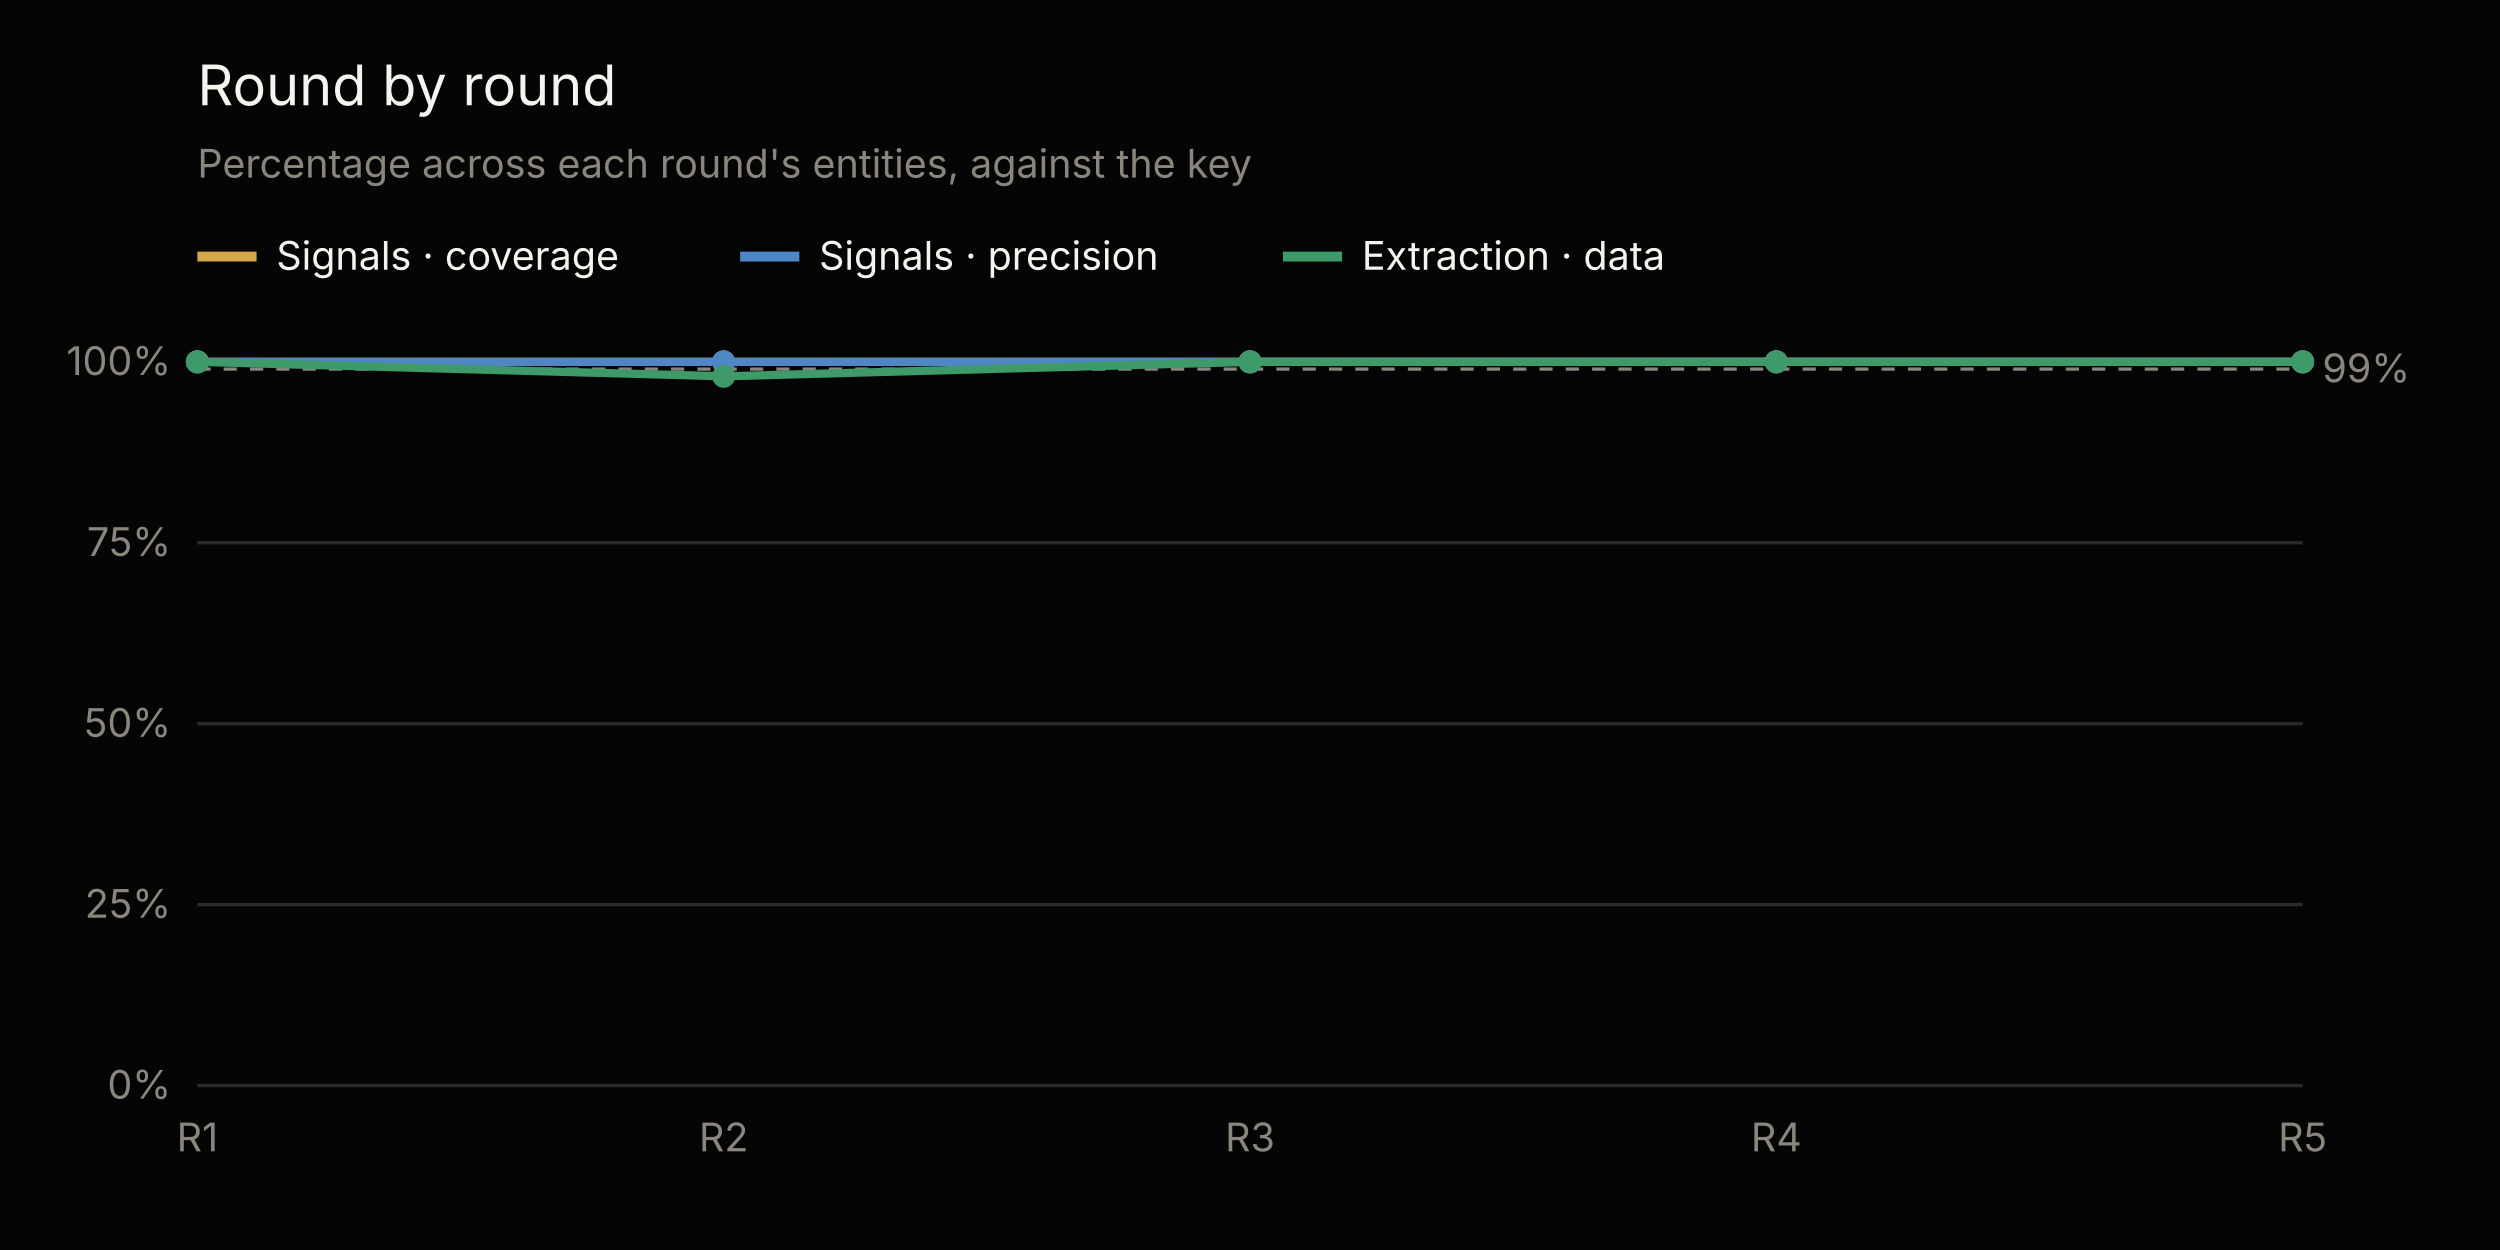
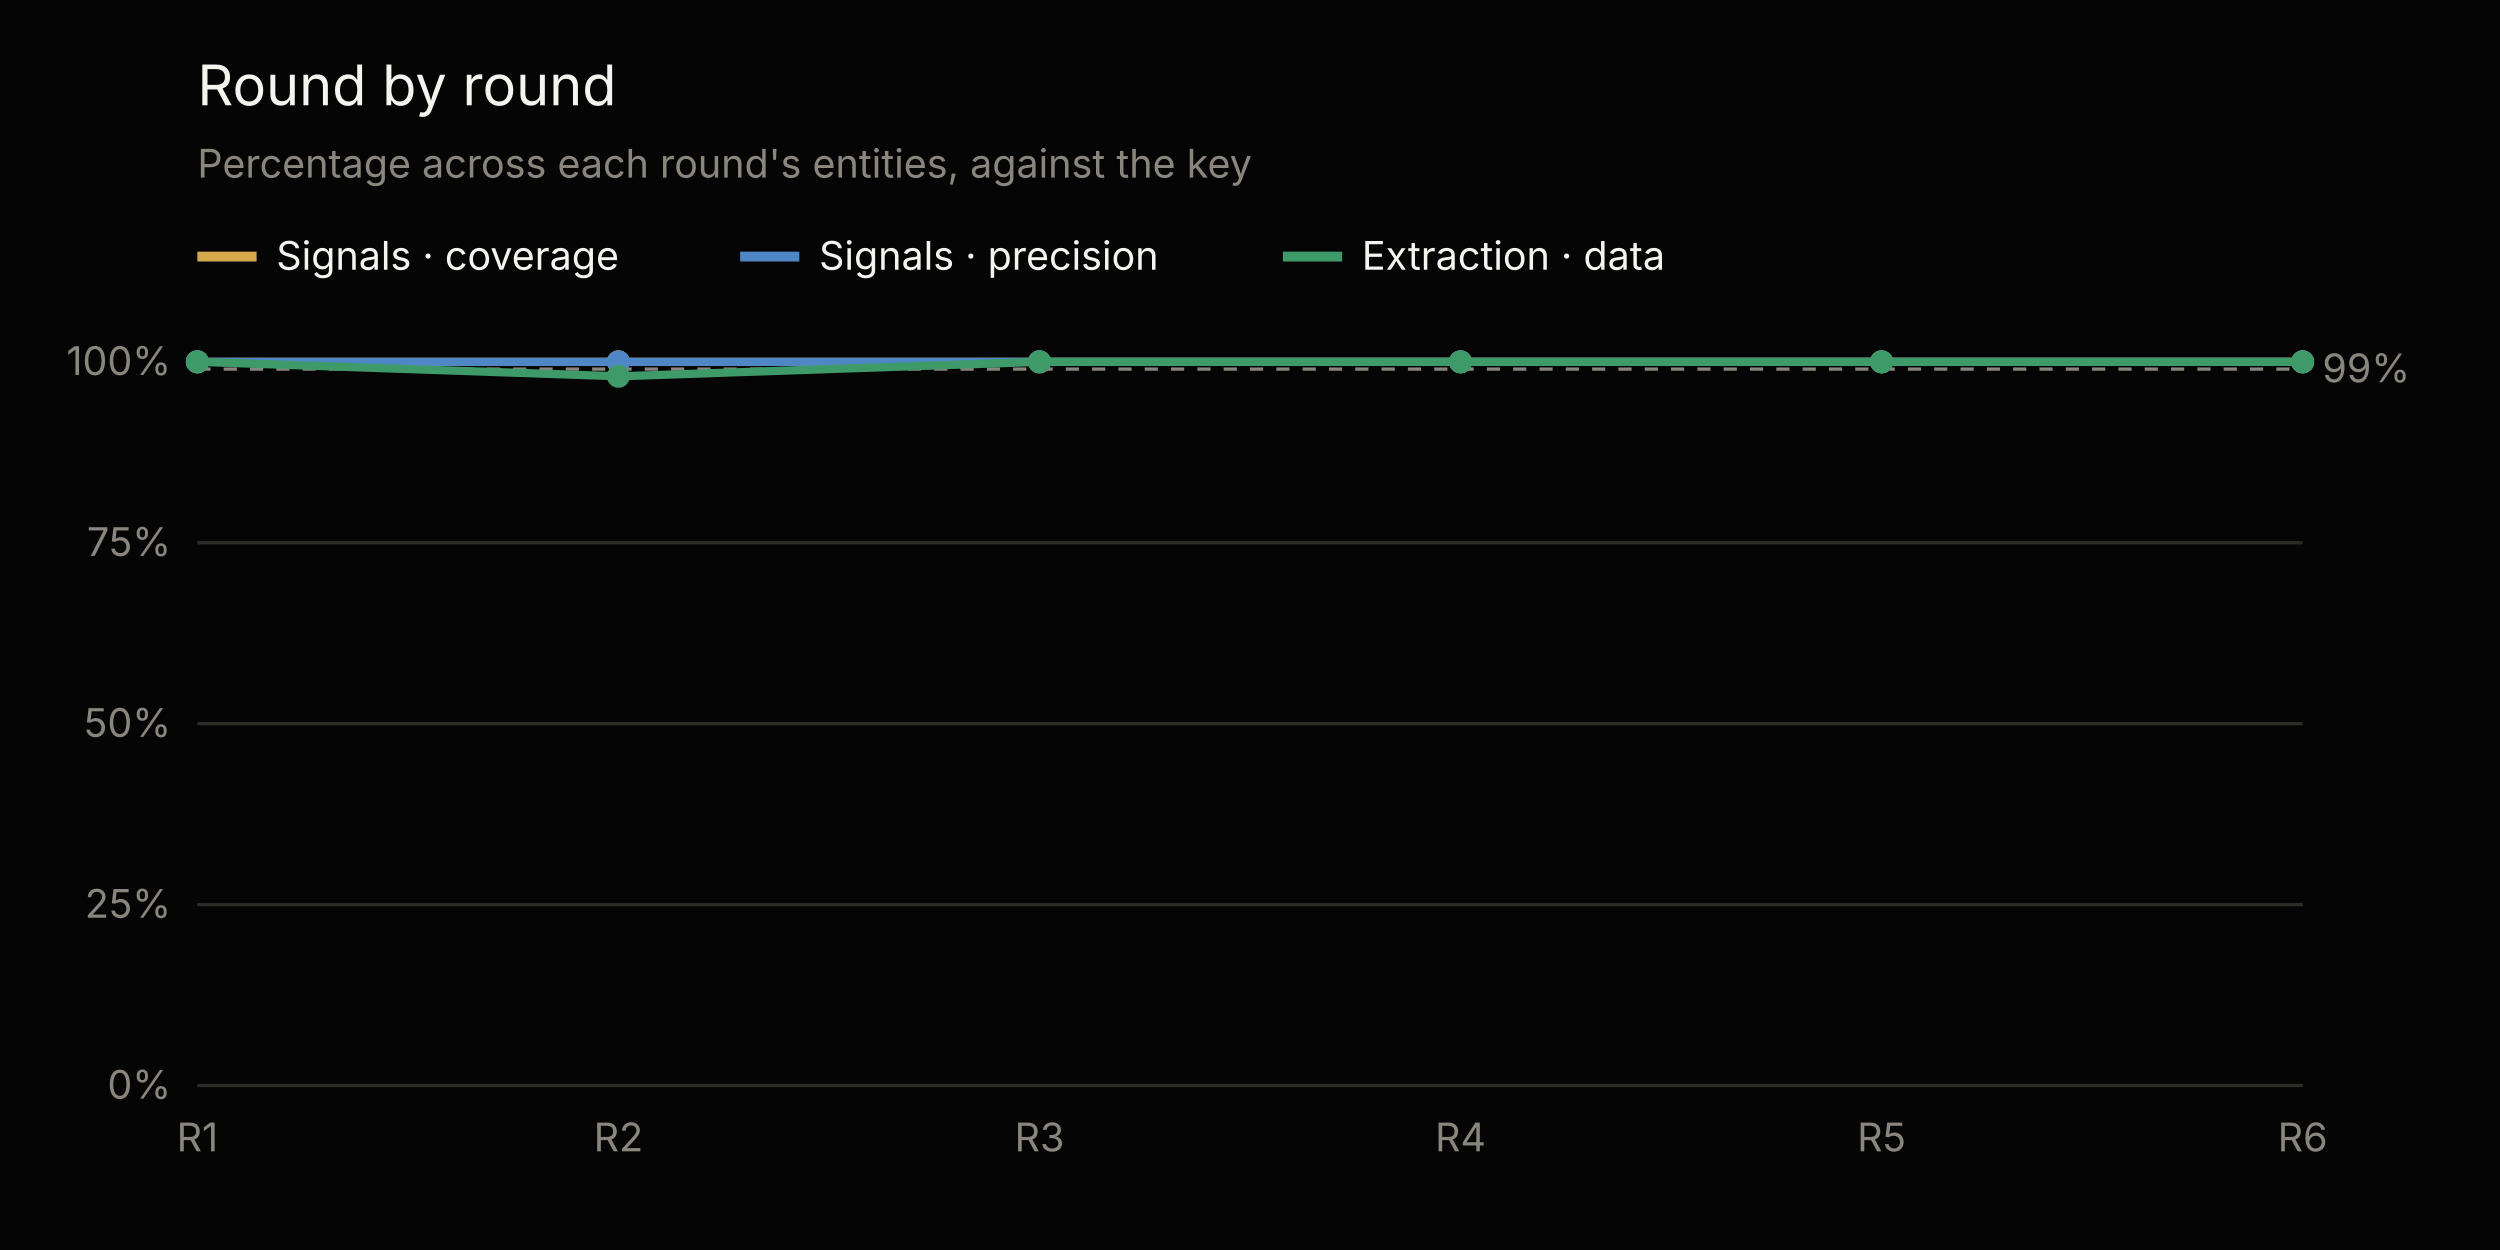
<svg xmlns="http://www.w3.org/2000/svg" viewBox="0 0 760 380" font-family="Inter, Arial, sans-serif" font-size="12">
  <rect width="760" height="380" fill="#050505" />
  <text x="60" y="32" font-size="17" fill="#f5f4ef">Round by round</text>
  <text x="60" y="54" fill="#8a867e">Percentage across each round's entities, against the key</text>
  <line x1="60" x2="78" y1="78" y2="78" stroke="#d5a84b" stroke-width="3" />
  <text x="84" y="82" fill="#f5f4ef">Signals · coverage</text>
  <line x1="225" x2="243" y1="78" y2="78" stroke="#4f86c6" stroke-width="3" />
  <text x="249" y="82" fill="#f5f4ef">Signals · precision</text>
  <line x1="390" x2="408" y1="78" y2="78" stroke="#3f9a6a" stroke-width="3" />
  <text x="414" y="82" fill="#f5f4ef">Extraction · data</text>
  <line x1="60" x2="700" y1="330.0" y2="330.0" stroke="#2b2b28" />
  <text x="52" y="334.0" text-anchor="end" fill="#8a867e">0%</text>
  <line x1="60" x2="700" y1="275.0" y2="275.0" stroke="#2b2b28" />
  <text x="52" y="279.0" text-anchor="end" fill="#8a867e">25%</text>
  <line x1="60" x2="700" y1="220.0" y2="220.0" stroke="#2b2b28" />
  <text x="52" y="224.0" text-anchor="end" fill="#8a867e">50%</text>
  <line x1="60" x2="700" y1="165.0" y2="165.0" stroke="#2b2b28" />
  <text x="52" y="169.0" text-anchor="end" fill="#8a867e">75%</text>
  <line x1="60" x2="700" y1="110.0" y2="110.0" stroke="#2b2b28" />
  <text x="52" y="114.0" text-anchor="end" fill="#8a867e">100%</text>
  <line x1="60" x2="700" y1="112.2" y2="112.2" stroke="#8a867e" stroke-dasharray="4 4" />
  <text x="706" y="116.2" fill="#8a867e">99%</text>
  <text x="60.0" y="350" text-anchor="middle" fill="#8a867e">R1</text>
-   <text x="220.0" y="350" text-anchor="middle" fill="#8a867e">R2</text>
-   <text x="380.0" y="350" text-anchor="middle" fill="#8a867e">R3</text>
-   <text x="540.0" y="350" text-anchor="middle" fill="#8a867e">R4</text>
-   <text x="700.0" y="350" text-anchor="middle" fill="#8a867e">R5</text>
-   <path d="M60.0,110.0 L220.0,110.0 L380.0,110.0 L540.0,110.0 L700.0,110.0" fill="none" stroke="#d5a84b" stroke-width="2.5" />
+   <text x="188.0" y="350" text-anchor="middle" fill="#8a867e">R2</text>
+   <text x="316.0" y="350" text-anchor="middle" fill="#8a867e">R3</text>
+   <text x="444.0" y="350" text-anchor="middle" fill="#8a867e">R4</text>
+   <text x="572.0" y="350" text-anchor="middle" fill="#8a867e">R5</text>
+   <text x="700.0" y="350" text-anchor="middle" fill="#8a867e">R6</text>
+   <path d="M60.0,110.0 L188.0,110.0 L316.0,110.0 L444.0,110.0 L572.0,110.0 L700.0,110.0" fill="none" stroke="#d5a84b" stroke-width="2.5" />
  <circle cx="60.0" cy="110.0" r="3.5" fill="#d5a84b" />
-   <circle cx="220.0" cy="110.0" r="3.5" fill="#d5a84b" />
-   <circle cx="380.0" cy="110.0" r="3.5" fill="#d5a84b" />
-   <circle cx="540.0" cy="110.0" r="3.5" fill="#d5a84b" />
+   <circle cx="188.0" cy="110.0" r="3.5" fill="#d5a84b" />
+   <circle cx="316.0" cy="110.0" r="3.5" fill="#d5a84b" />
+   <circle cx="444.0" cy="110.0" r="3.5" fill="#d5a84b" />
+   <circle cx="572.0" cy="110.0" r="3.5" fill="#d5a84b" />
  <circle cx="700.0" cy="110.0" r="3.5" fill="#d5a84b" />
-   <path d="M60.0,110.0 L220.0,110.0 L380.0,110.0 L540.0,110.0 L700.0,110.0" fill="none" stroke="#4f86c6" stroke-width="2.5" />
+   <path d="M60.0,110.0 L188.0,110.0 L316.0,110.0 L444.0,110.0 L572.0,110.0 L700.0,110.0" fill="none" stroke="#4f86c6" stroke-width="2.5" />
  <circle cx="60.0" cy="110.0" r="3.5" fill="#4f86c6" />
-   <circle cx="220.0" cy="110.0" r="3.5" fill="#4f86c6" />
-   <circle cx="380.0" cy="110.0" r="3.5" fill="#4f86c6" />
-   <circle cx="540.0" cy="110.0" r="3.5" fill="#4f86c6" />
+   <circle cx="188.0" cy="110.0" r="3.5" fill="#4f86c6" />
+   <circle cx="316.0" cy="110.0" r="3.5" fill="#4f86c6" />
+   <circle cx="444.0" cy="110.0" r="3.5" fill="#4f86c6" />
+   <circle cx="572.0" cy="110.0" r="3.5" fill="#4f86c6" />
  <circle cx="700.0" cy="110.0" r="3.5" fill="#4f86c6" />
-   <path d="M60.0,110.0 L220.0,114.4 L380.0,110.0 L540.0,110.0 L700.0,110.0" fill="none" stroke="#3f9a6a" stroke-width="2.5" />
+   <path d="M60.0,110.0 L188.0,114.4 L316.0,110.0 L444.0,110.0 L572.0,110.0 L700.0,110.0" fill="none" stroke="#3f9a6a" stroke-width="2.5" />
  <circle cx="60.0" cy="110.0" r="3.5" fill="#3f9a6a" />
-   <circle cx="220.0" cy="114.4" r="3.5" fill="#3f9a6a" />
-   <circle cx="380.0" cy="110.0" r="3.5" fill="#3f9a6a" />
-   <circle cx="540.0" cy="110.0" r="3.5" fill="#3f9a6a" />
+   <circle cx="188.0" cy="114.4" r="3.5" fill="#3f9a6a" />
+   <circle cx="316.0" cy="110.0" r="3.5" fill="#3f9a6a" />
+   <circle cx="444.0" cy="110.0" r="3.5" fill="#3f9a6a" />
+   <circle cx="572.0" cy="110.0" r="3.5" fill="#3f9a6a" />
  <circle cx="700.0" cy="110.0" r="3.5" fill="#3f9a6a" />
</svg>
